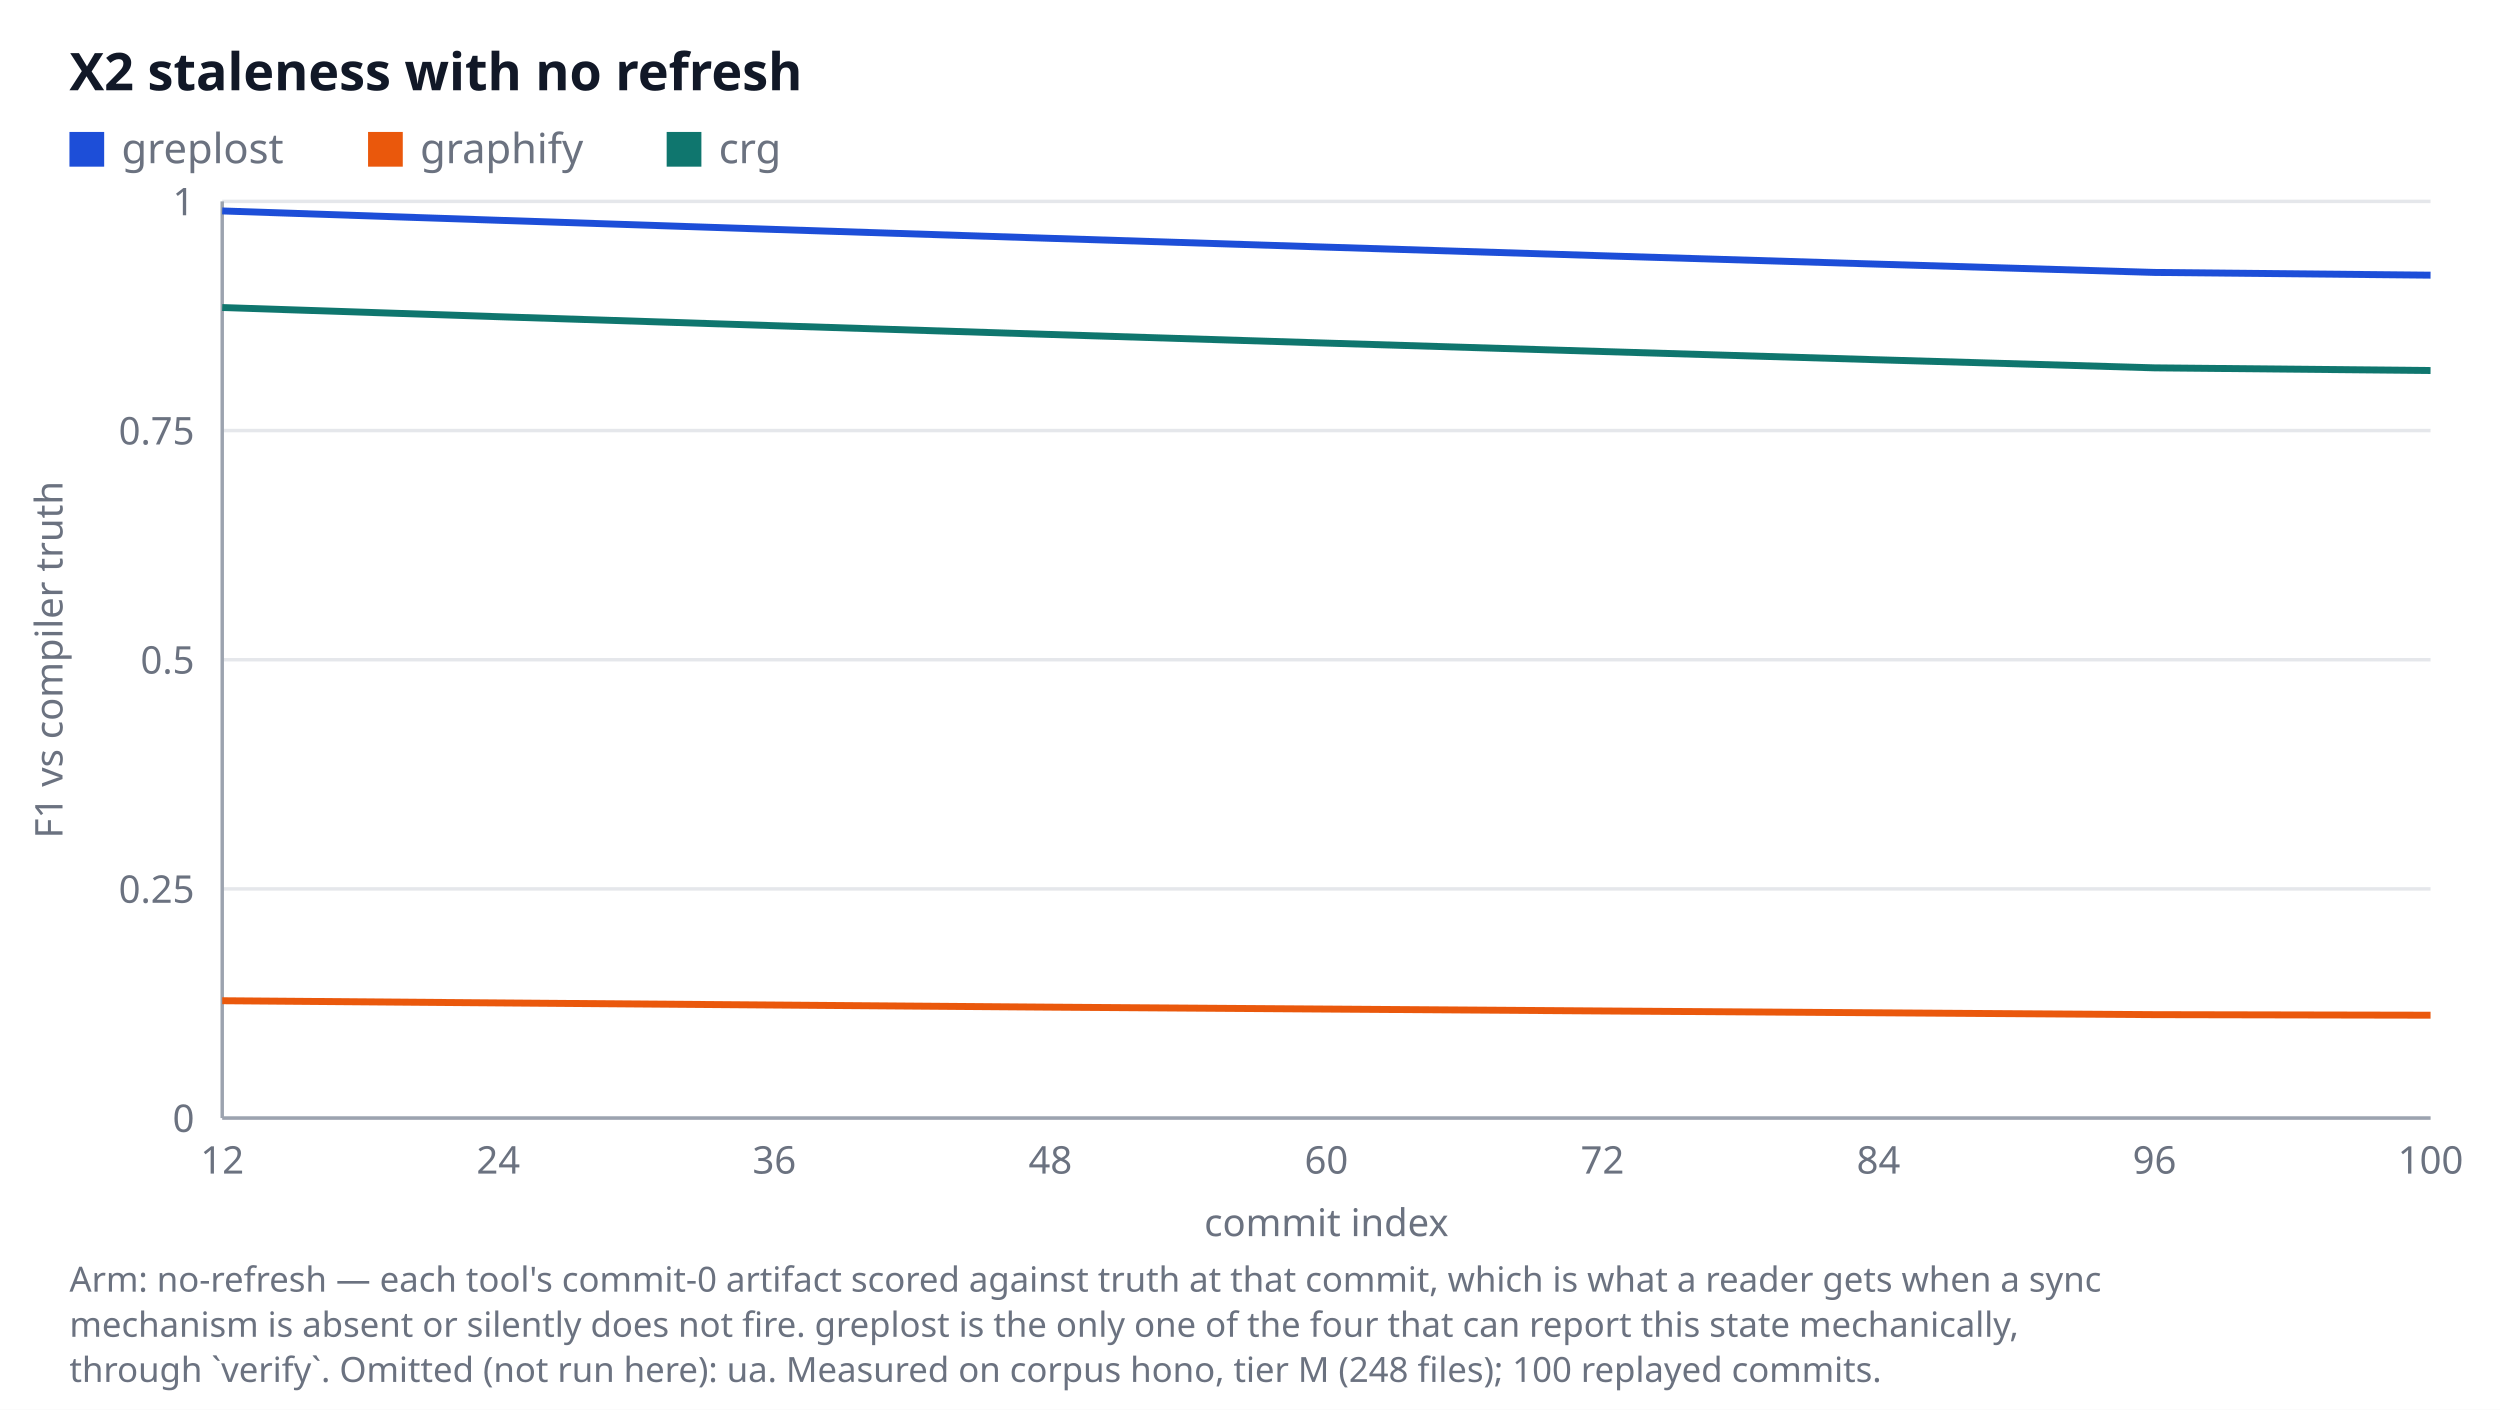
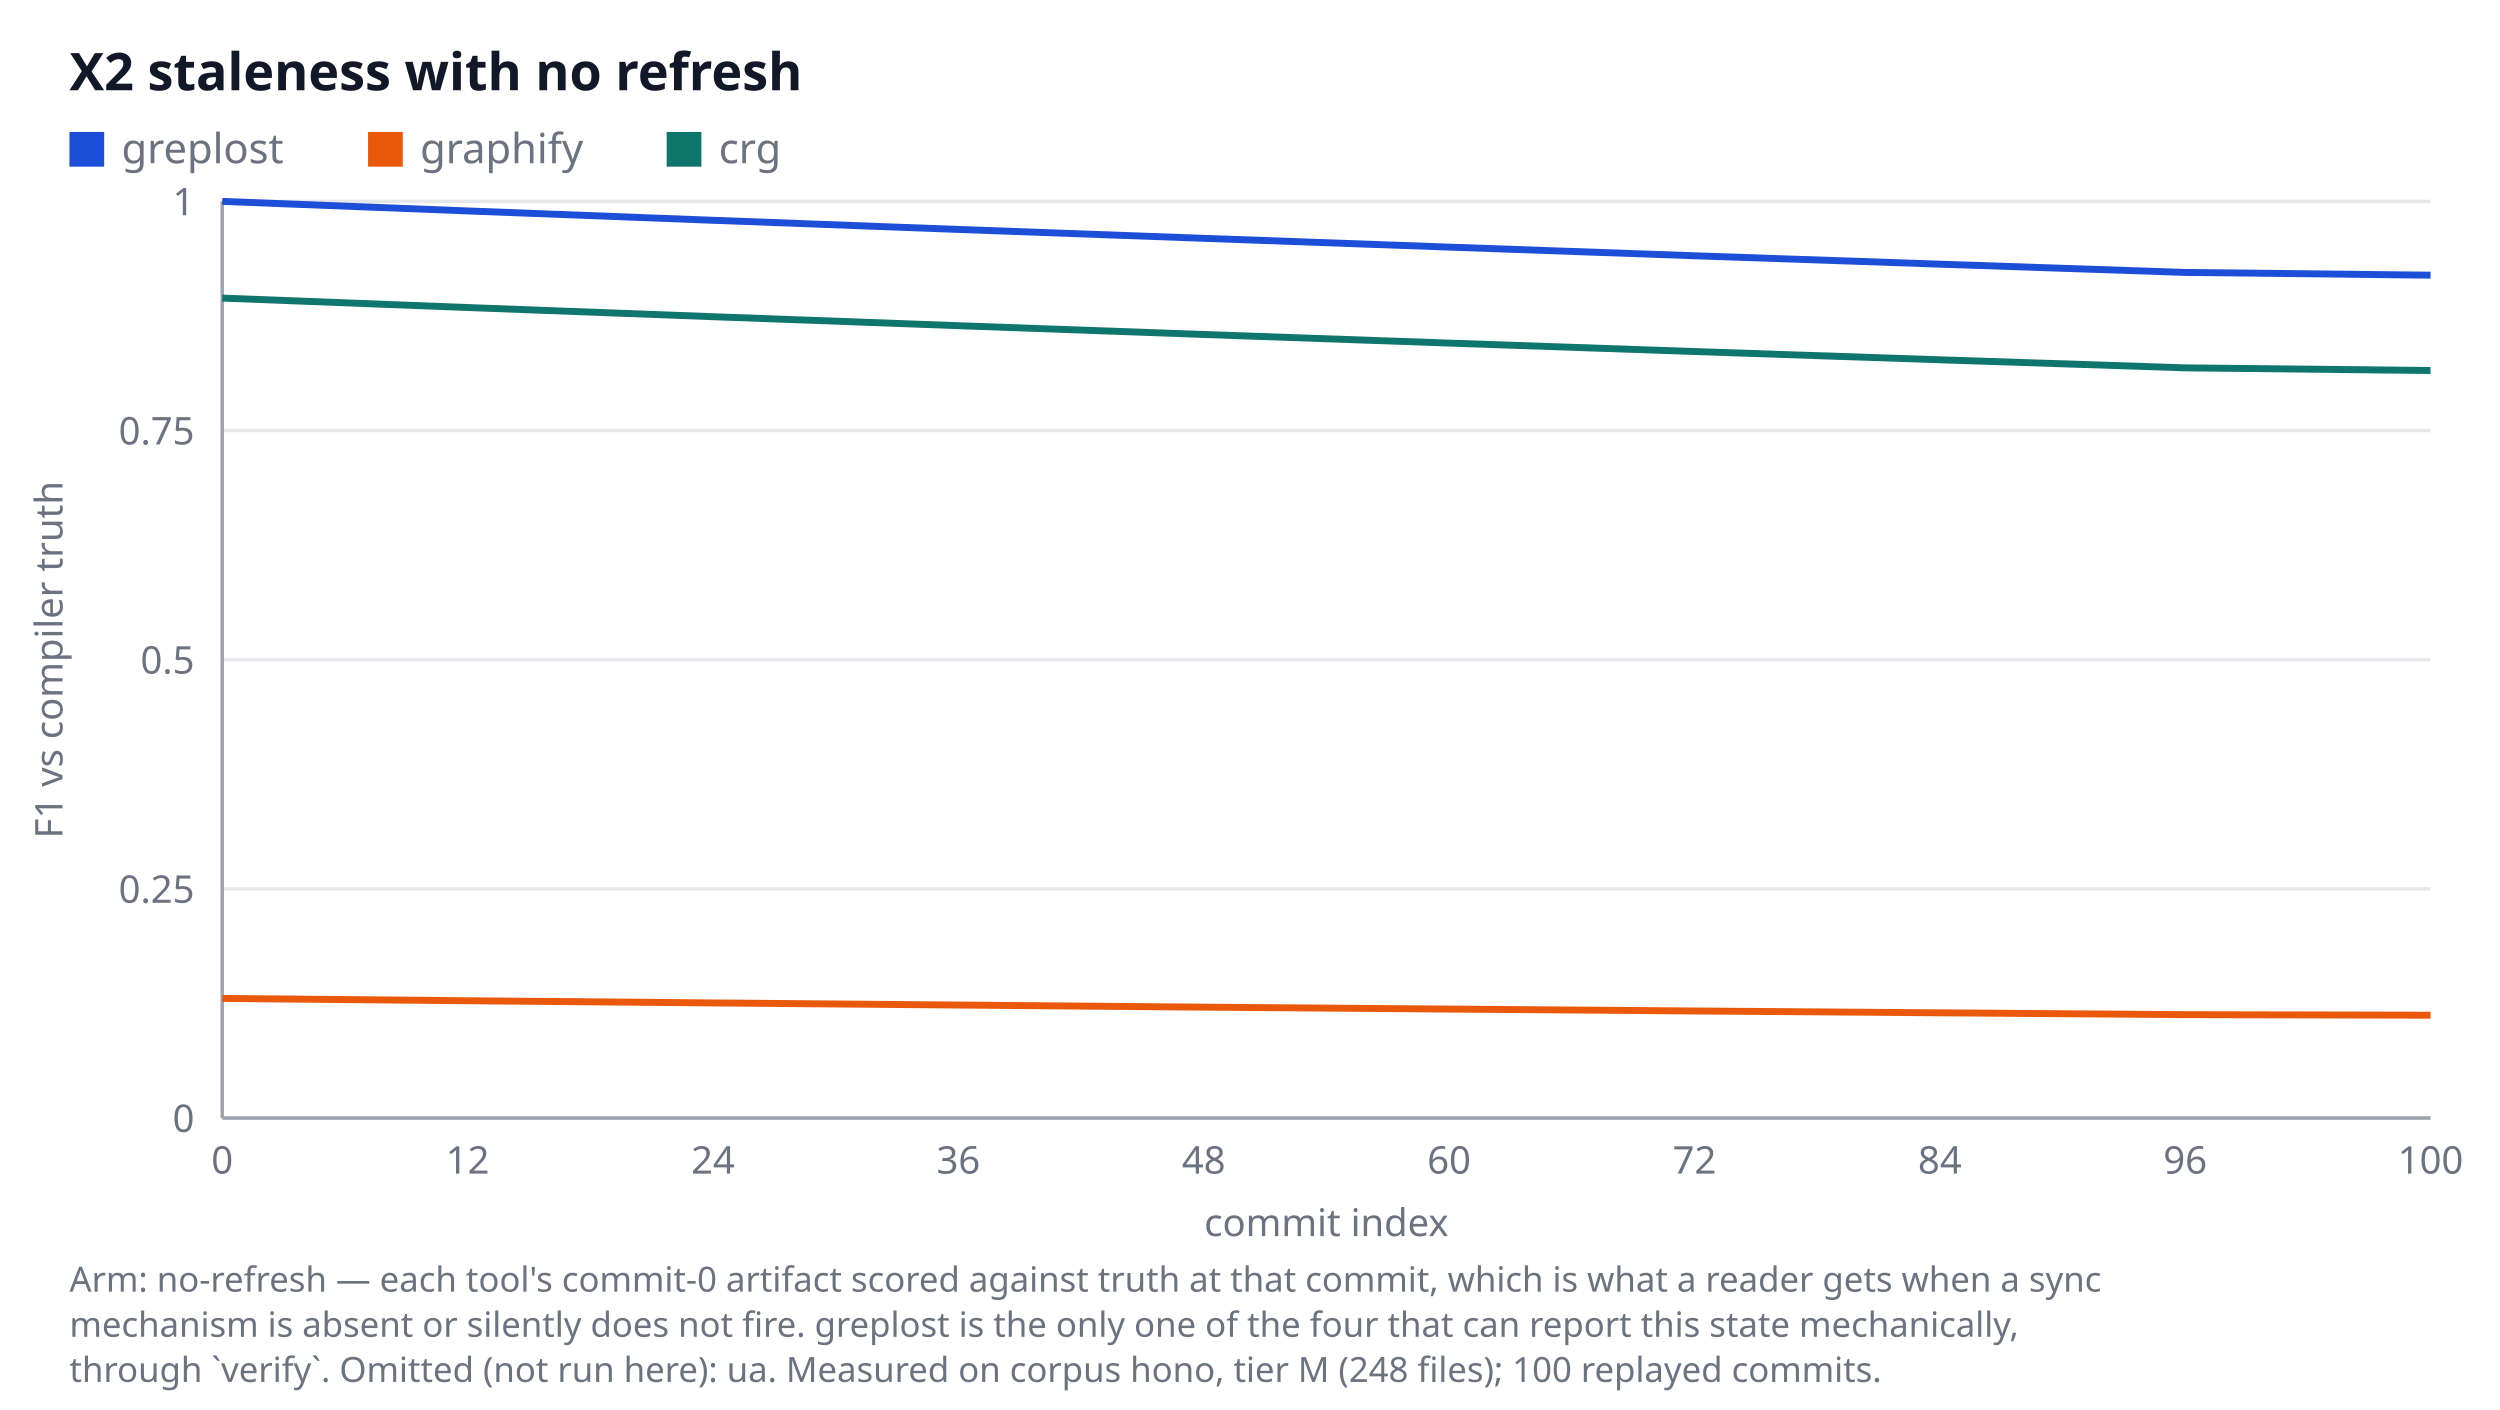
<svg xmlns="http://www.w3.org/2000/svg" width="720" height="406" viewBox="0 0 720 406" font-family="sans-serif" font-size="12">
  <rect x="0" y="0" width="720" height="406" fill="#ffffff" />
  <text x="20" y="26" font-size="15" font-weight="bold" fill="#111827">X2 staleness with no refresh</text>
  <rect x="20" y="38" width="10" height="10" fill="#1d4ed8" />
  <text x="35" y="47" fill="#6b7280">greplost</text>
  <rect x="106" y="38" width="10" height="10" fill="#ea580c" />
  <text x="121" y="47" fill="#6b7280">graphify</text>
  <rect x="192" y="38" width="10" height="10" fill="#0f766e" />
  <text x="207" y="47" fill="#6b7280">crg</text>
  <line x1="64" y1="322" x2="700" y2="322" stroke="#e5e7eb" />
  <text x="56" y="326" fill="#6b7280" font-size="11" text-anchor="end">0</text>
  <line x1="64" y1="256" x2="700" y2="256" stroke="#e5e7eb" />
  <text x="56" y="260" fill="#6b7280" font-size="11" text-anchor="end">0.25</text>
  <line x1="64" y1="190" x2="700" y2="190" stroke="#e5e7eb" />
  <text x="56" y="194" fill="#6b7280" font-size="11" text-anchor="end">0.5</text>
  <line x1="64" y1="124" x2="700" y2="124" stroke="#e5e7eb" />
  <text x="56" y="128" fill="#6b7280" font-size="11" text-anchor="end">0.75</text>
  <line x1="64" y1="58" x2="700" y2="58" stroke="#e5e7eb" />
  <text x="56" y="62" fill="#6b7280" font-size="11" text-anchor="end">1</text>
  <line x1="64" y1="58" x2="64" y2="322" stroke="#9ca3af" />
  <line x1="64" y1="322" x2="700" y2="322" stroke="#9ca3af" />
  <text x="18" y="190" fill="#6b7280" font-size="11" text-anchor="middle" transform="rotate(-90 18 190)">F1 vs compiler truth</text>
  <text x="382" y="356" fill="#6b7280" font-size="11" text-anchor="middle">commit index</text>
  <text x="20" y="372" fill="#6b7280" font-size="10">Arm: no-refresh — each tool's commit-0 artifact scored against truth at that commit, which is what a reader gets when a sync</text>
  <text x="20" y="385" fill="#6b7280" font-size="10">mechanism is absent or silently does not fire. greplost is the only one of the four that can report this state mechanically,</text>
  <text x="20" y="398" fill="#6b7280" font-size="10">through `verify`. Omitted (not run here): ua. Measured on corpus hono, tier M (248 files); 100 replayed commits.</text>
-   <polyline points="64,60.75 143.5,63.44 223,66.08 302.5,68.64 382,71.17 461.5,73.66 541,76.08 620.5,78.46 700,79.25" fill="none" stroke="#1d4ed8" stroke-width="2" />
-   <polyline points="64,288.21 143.5,288.84 223,289.45 302.5,290.06 382,290.61 461.5,291.16 541,291.69 620.5,292.22 700,292.38" fill="none" stroke="#ea580c" stroke-width="2" />
-   <polyline points="64,88.57 143.5,91.21 223,93.8 302.5,96.33 382,98.81 461.5,101.24 541,103.62 620.5,105.94 700,106.71" fill="none" stroke="#0f766e" stroke-width="2" />
-   <text x="64" y="338" fill="#6b7280" font-size="11" text-anchor="middle">12</text>
-   <text x="143.5" y="338" fill="#6b7280" font-size="11" text-anchor="middle">24</text>
-   <text x="223" y="338" fill="#6b7280" font-size="11" text-anchor="middle">36</text>
-   <text x="302.5" y="338" fill="#6b7280" font-size="11" text-anchor="middle">48</text>
-   <text x="382" y="338" fill="#6b7280" font-size="11" text-anchor="middle">60</text>
-   <text x="461.5" y="338" fill="#6b7280" font-size="11" text-anchor="middle">72</text>
-   <text x="541" y="338" fill="#6b7280" font-size="11" text-anchor="middle">84</text>
-   <text x="620.5" y="338" fill="#6b7280" font-size="11" text-anchor="middle">96</text>
+   <polyline points="64,58 134.67,60.75 205.33,63.44 276,66.08 346.67,68.64 417.33,71.17 488,73.66 558.67,76.08 629.33,78.46 700,79.25" fill="none" stroke="#1d4ed8" stroke-width="2" />
+   <polyline points="64,287.55 134.67,288.21 205.33,288.84 276,289.45 346.67,290.06 417.33,290.61 488,291.16 558.67,291.69 629.33,292.22 700,292.38" fill="none" stroke="#ea580c" stroke-width="2" />
+   <polyline points="64,85.85 134.67,88.57 205.33,91.21 276,93.8 346.67,96.33 417.33,98.81 488,101.24 558.67,103.62 629.33,105.94 700,106.71" fill="none" stroke="#0f766e" stroke-width="2" />
+   <text x="64" y="338" fill="#6b7280" font-size="11" text-anchor="middle">0</text>
+   <text x="134.67" y="338" fill="#6b7280" font-size="11" text-anchor="middle">12</text>
+   <text x="205.33" y="338" fill="#6b7280" font-size="11" text-anchor="middle">24</text>
+   <text x="276" y="338" fill="#6b7280" font-size="11" text-anchor="middle">36</text>
+   <text x="346.67" y="338" fill="#6b7280" font-size="11" text-anchor="middle">48</text>
+   <text x="417.33" y="338" fill="#6b7280" font-size="11" text-anchor="middle">60</text>
+   <text x="488" y="338" fill="#6b7280" font-size="11" text-anchor="middle">72</text>
+   <text x="558.67" y="338" fill="#6b7280" font-size="11" text-anchor="middle">84</text>
+   <text x="629.33" y="338" fill="#6b7280" font-size="11" text-anchor="middle">96</text>
  <text x="700" y="338" fill="#6b7280" font-size="11" text-anchor="middle">100</text>
</svg>
